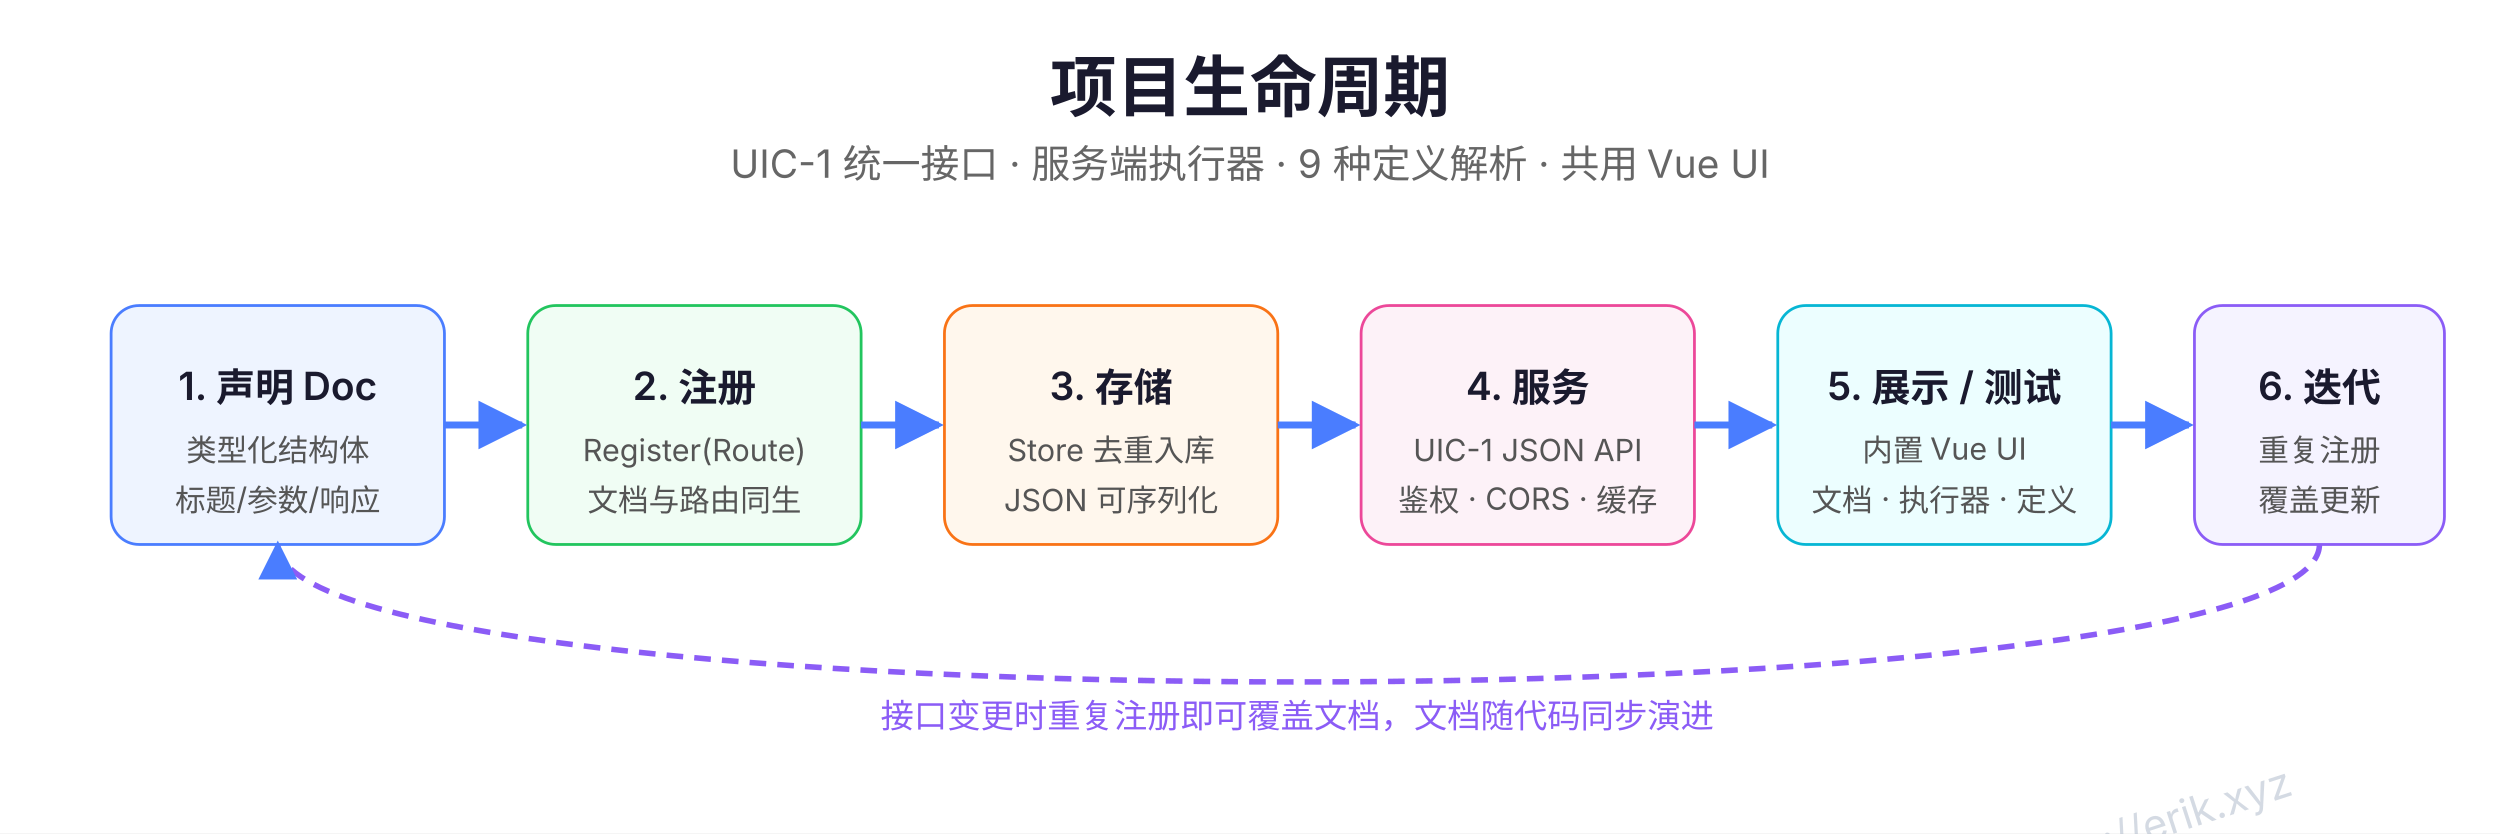
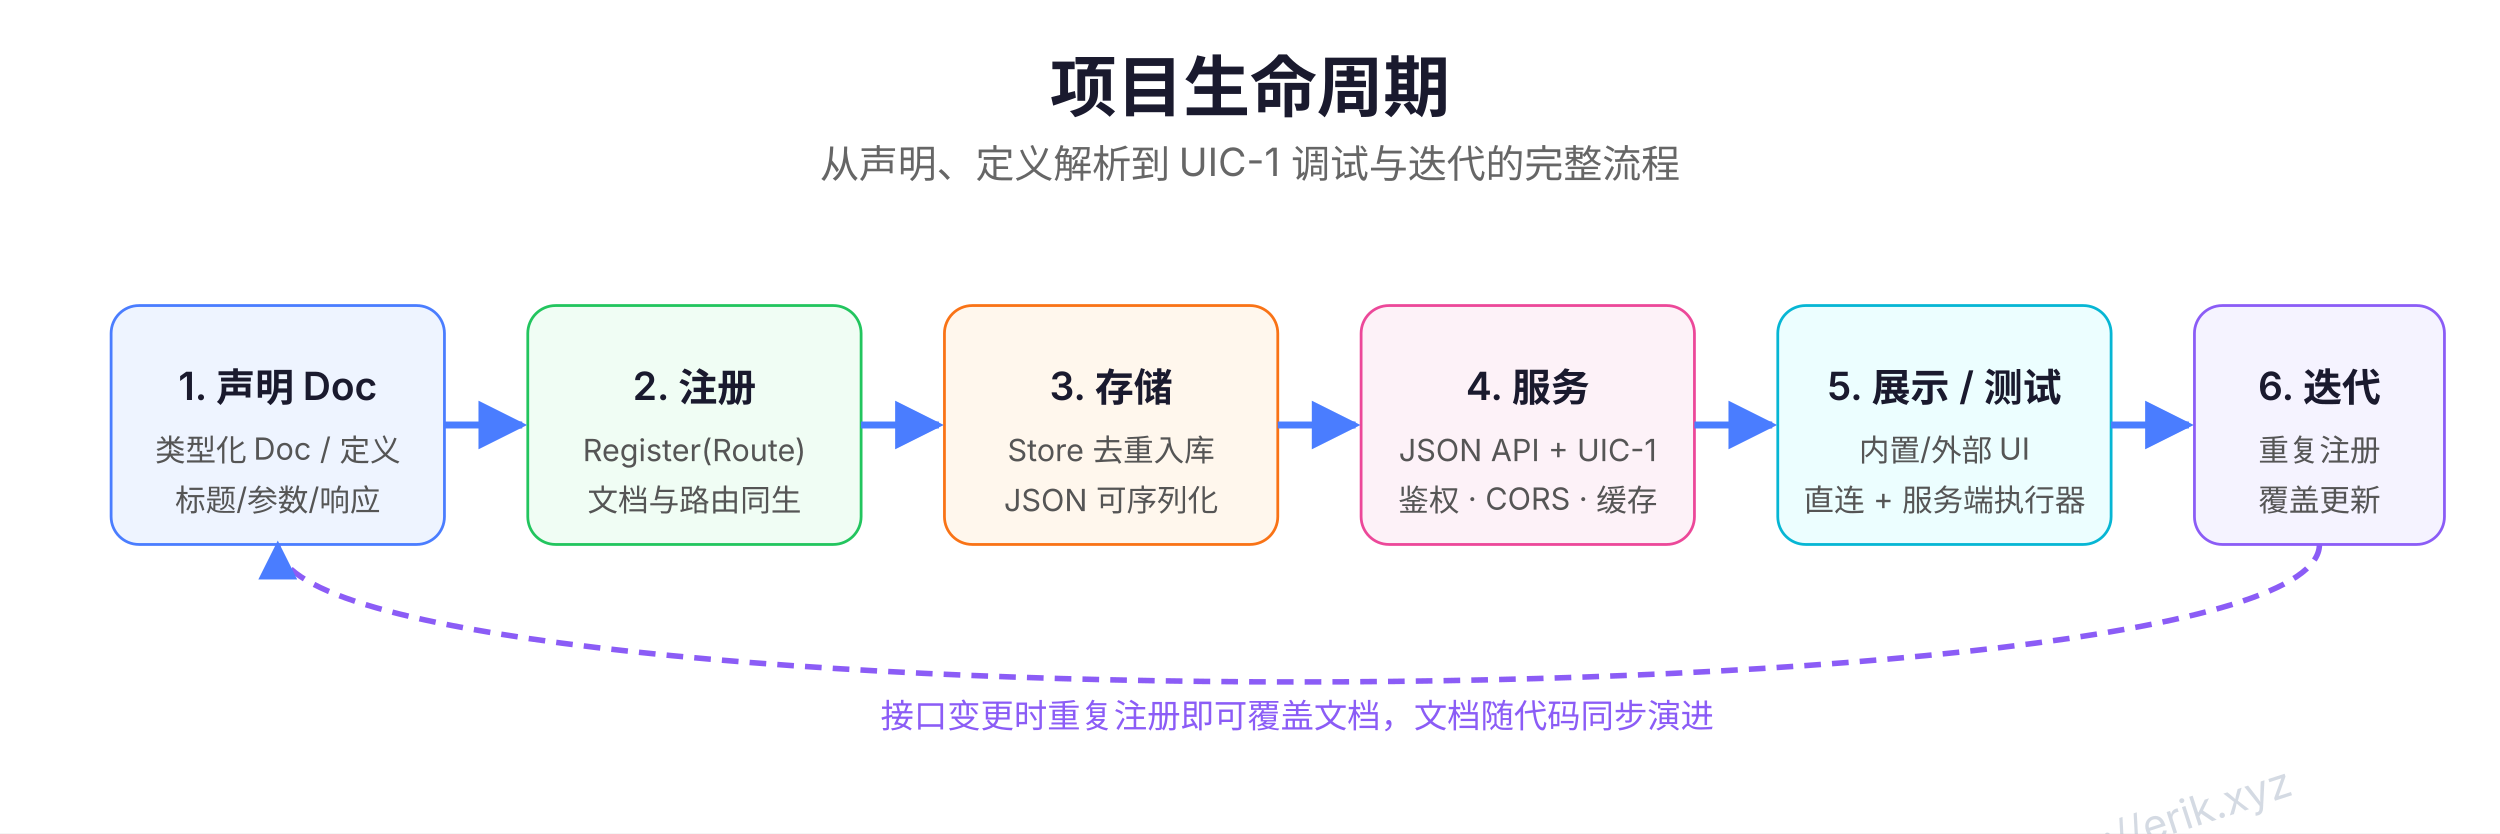
<svg xmlns="http://www.w3.org/2000/svg" viewBox="0 0 900 300" font-family="system-ui, -apple-system, 'Segoe UI', 'PingFang SC', sans-serif">
  <rect width="900" height="300" fill="#ffffff" />
  <text x="450" y="40" text-anchor="middle" font-size="24" font-weight="700" fill="#1a1a2e">项目生命周期</text>
-   <text x="450" y="64" text-anchor="middle" font-size="14" fill="#666">UIC-1 统一接口 · 服务端执行器 · 9 种定义解析 · 共用 Vue UI</text>
+   <text x="450" y="64" text-anchor="middle" font-size="14" fill="#666">从声明、定义解析到 UIC-1 调试与迭代的完整流程</text>
  <defs>
    <marker id="larrow" viewBox="0 0 10 10" refX="9" refY="5" markerWidth="7" markerHeight="7" orient="auto-start-reverse">
      <path d="M 0 0 L 10 5 L 0 10 z" fill="#4a7dff" />
    </marker>
  </defs>
  <rect x="40" y="110" width="120" height="86" rx="10" fill="#eef4ff" stroke="#4a7dff" />
  <text x="100" y="144" text-anchor="middle" font-size="14" font-weight="600" fill="#1a1a2e">1. 声明 Doc</text>
-   <text x="100" y="166" text-anchor="middle" font-size="11" fill="#555">类型化结构体</text>
+   <text x="100" y="166" text-anchor="middle" font-size="11" fill="#555">类型化 Doc / 定义</text>
  <text x="100" y="184" text-anchor="middle" font-size="11" fill="#555">标题/参数/响应</text>
  <rect x="190" y="110" width="120" height="86" rx="10" fill="#f0fdf4" stroke="#22c55e" />
  <text x="250" y="144" text-anchor="middle" font-size="14" font-weight="600" fill="#1a1a2e">2. 注册</text>
  <text x="250" y="166" text-anchor="middle" font-size="11" fill="#555">Register(Route)</text>
  <text x="250" y="184" text-anchor="middle" font-size="11" fill="#555">文档与路由同生</text>
  <rect x="340" y="110" width="120" height="86" rx="10" fill="#fff7ed" stroke="#f97316" />
  <text x="400" y="144" text-anchor="middle" font-size="14" font-weight="600" fill="#1a1a2e">3. 存储</text>
  <text x="400" y="166" text-anchor="middle" font-size="11" fill="#555">Store 去重入库</text>
  <text x="400" y="184" text-anchor="middle" font-size="11" fill="#555">JSON 可序列化</text>
  <rect x="490" y="110" width="120" height="86" rx="10" fill="#fdf2f8" stroke="#ec4899" />
  <text x="550" y="144" text-anchor="middle" font-size="14" font-weight="600" fill="#1a1a2e">4. 服务</text>
-   <text x="550" y="166" text-anchor="middle" font-size="11" fill="#555">UIC-1 JSON API</text>
+   <text x="550" y="166" text-anchor="middle" font-size="11" fill="#555">JSON API + UIC-1</text>
  <text x="550" y="184" text-anchor="middle" font-size="11" fill="#555">鉴权 · CORS · 缓存</text>
  <rect x="640" y="110" width="120" height="86" rx="10" fill="#ecfeff" stroke="#06b6d4" />
  <text x="700" y="144" text-anchor="middle" font-size="14" font-weight="600" fill="#1a1a2e">5. 展示 / 测试</text>
-   <text x="700" y="166" text-anchor="middle" font-size="11" fill="#555">内置 Vue UI</text>
-   <text x="700" y="184" text-anchor="middle" font-size="11" fill="#555">文档 · 执行器 · 定义</text>
+   <text x="700" y="166" text-anchor="middle" font-size="11" fill="#555">内置/外部 UI</text>
+   <text x="700" y="184" text-anchor="middle" font-size="11" fill="#555">直连 + 服务端执行器</text>
  <rect x="790" y="110" width="90" height="86" rx="10" fill="#f5f3ff" stroke="#8b5cf6" />
  <text x="835" y="144" text-anchor="middle" font-size="14" font-weight="600" fill="#1a1a2e">6. 迭代</text>
  <text x="835" y="166" text-anchor="middle" font-size="11" fill="#555">重复注册</text>
  <text x="835" y="184" text-anchor="middle" font-size="11" fill="#555">覆盖更新</text>
  <line x1="160" y1="153" x2="188" y2="153" stroke="#4a7dff" stroke-width="2.5" marker-end="url(#larrow)" />
  <line x1="310" y1="153" x2="338" y2="153" stroke="#4a7dff" stroke-width="2.5" marker-end="url(#larrow)" />
  <line x1="460" y1="153" x2="488" y2="153" stroke="#4a7dff" stroke-width="2.5" marker-end="url(#larrow)" />
  <line x1="610" y1="153" x2="638" y2="153" stroke="#4a7dff" stroke-width="2.5" marker-end="url(#larrow)" />
  <line x1="760" y1="153" x2="788" y2="153" stroke="#4a7dff" stroke-width="2.5" marker-end="url(#larrow)" />
  <path d="M 835 196 C 835 262 100 262 100 196" fill="none" stroke="#8b5cf6" stroke-width="2" stroke-dasharray="6 4" marker-end="url(#larrow)" />
  <text x="467" y="262" text-anchor="middle" font-size="12" fill="#8b5cf6">接口变更时重复注册即可覆盖文档，文档随代码同步演进</text>
  <g opacity="0.4">
    <text x="826" y="286" font-size="15" fill="#94a3b8" text-anchor="end" transform="rotate(-18 826 286)">https://erik.xyz</text>
  </g>
</svg>
